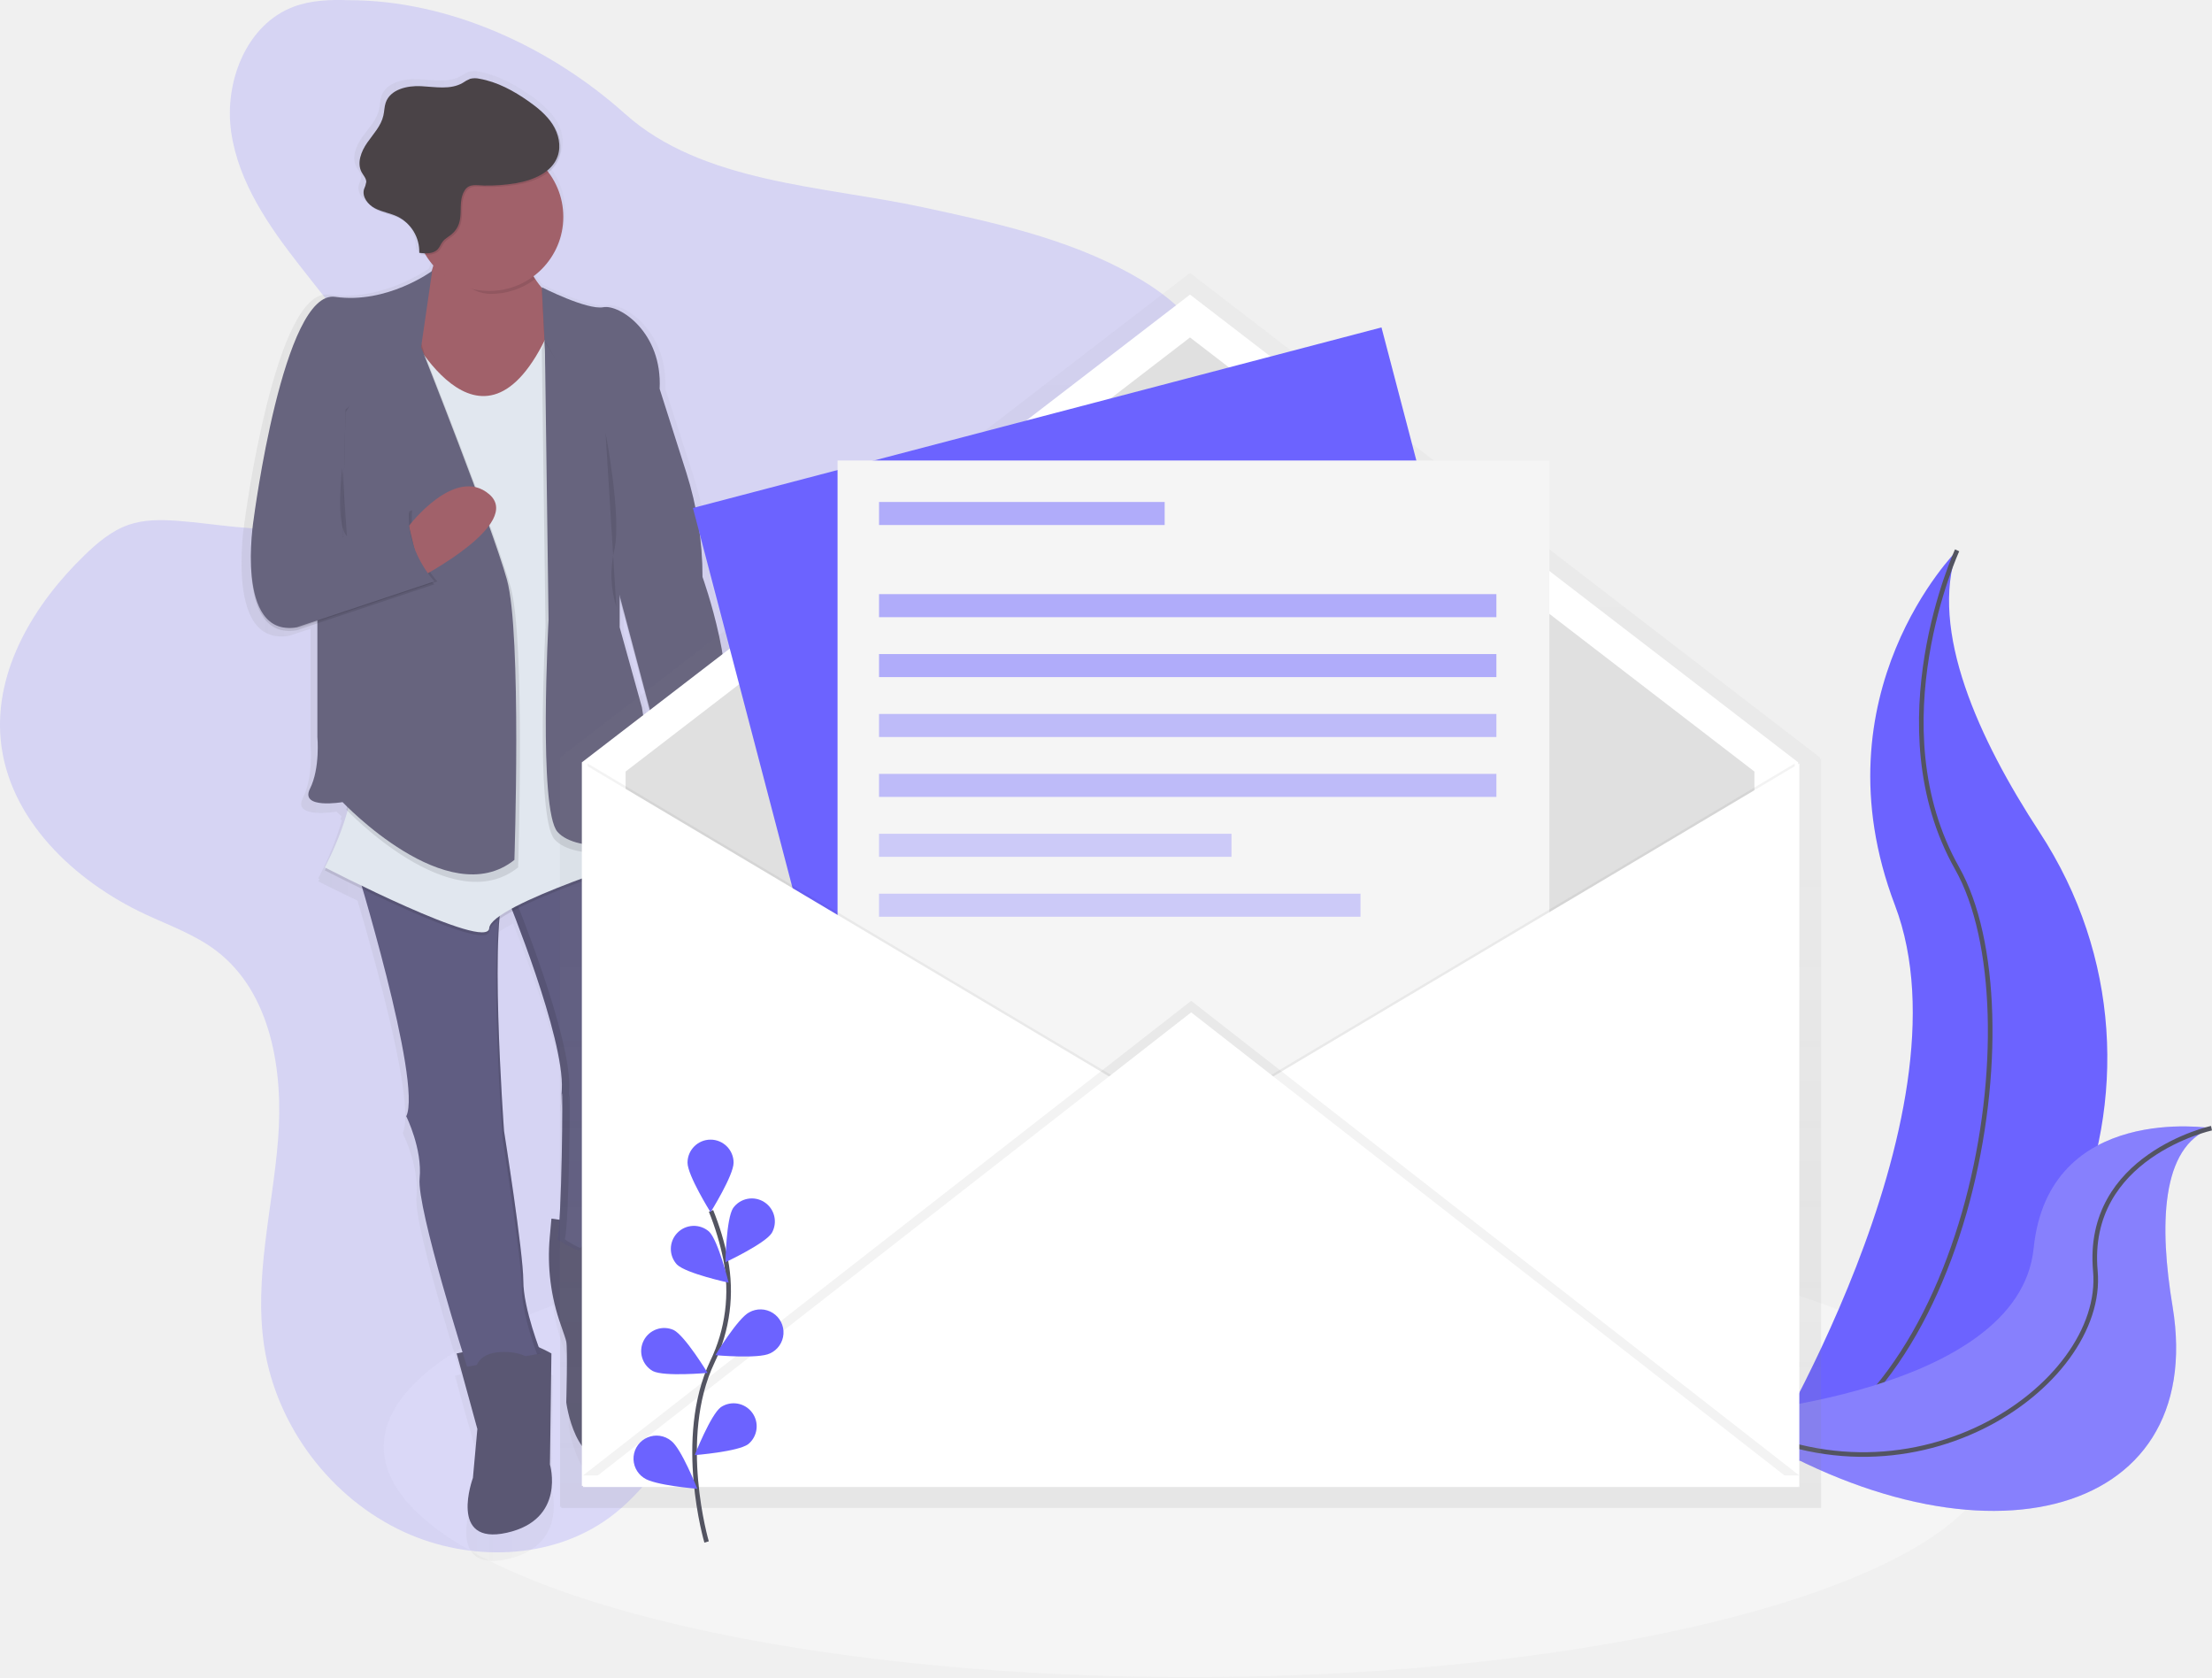
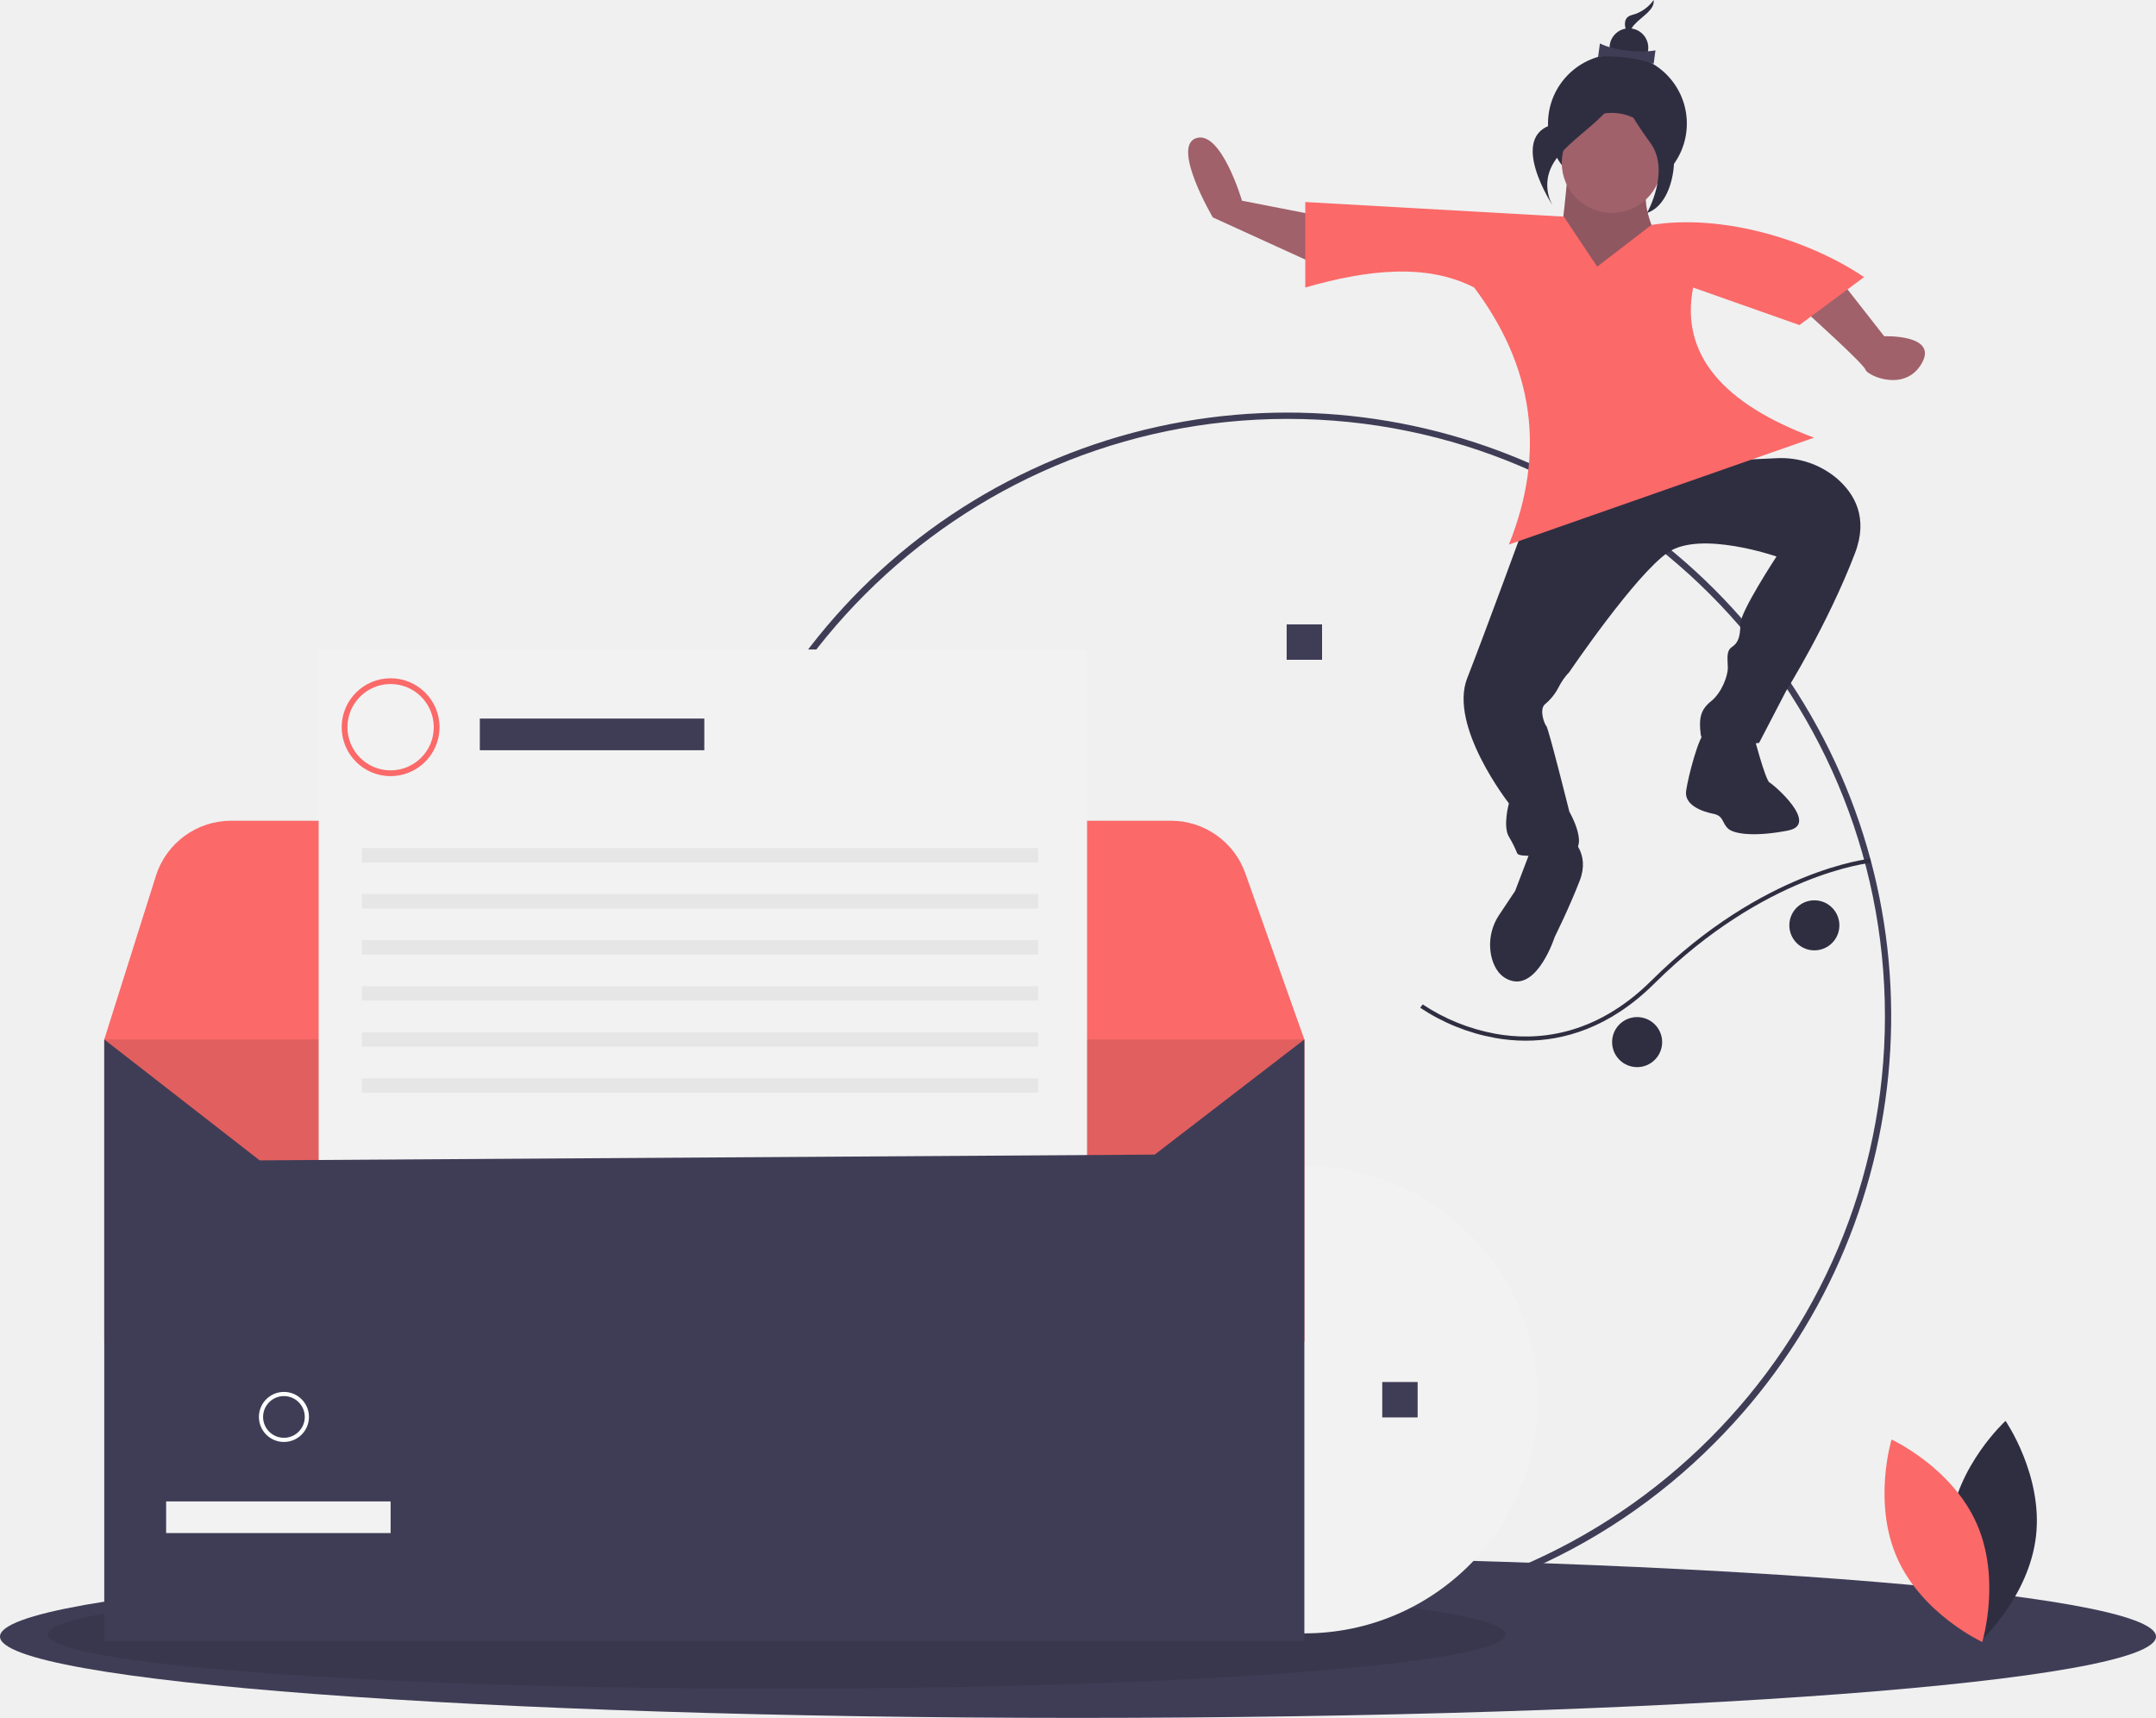
- <svg xmlns="http://www.w3.org/2000/svg" xmlns:xlink="http://www.w3.org/1999/xlink" id="08e565a9-d273-44a5-8e62-fb3ff03af726" data-name="Layer 1" width="960.22" height="727.85" viewBox="0 0 960.22 727.85">
-   <defs>
-     <linearGradient id="47567f34-21cc-4103-b039-7b07a02a692b" x1="224.88" y1="440.26" x2="438.9" y2="440.26" gradientUnits="userSpaceOnUse">
-       <stop offset="0" stop-color="gray" stop-opacity="0.25" />
-       <stop offset="0.54" stop-color="gray" stop-opacity="0.12" />
-       <stop offset="1" stop-color="gray" stop-opacity="0.1" />
-     </linearGradient>
-     <linearGradient id="9327c94c-6e79-4ecb-b0e2-b824d910a5fb" x1="636.83" y1="740.55" x2="636.83" y2="204.8" xlink:href="#47567f34-21cc-4103-b039-7b07a02a692b" />
-   </defs>
-   <ellipse cx="516.58" cy="627.85" rx="350" ry="100" fill="#f5f5f5" />
-   <path d="M969.58,324.92s-62,62-27,154-60,245-60,245,1-.15,2.91-.48c127.34-22.48,190.61-168.12,119.8-276.31C979,406.91,957.35,359.72,969.58,324.92Z" transform="translate(-120 -86.08)" fill="#6c63ff" />
-   <path d="M969.58,324.92s-35,76,0,138,6,236-87,261" transform="translate(-120 -86.08)" fill="none" stroke="#535461" stroke-miterlimit="10" stroke-width="2" />
-   <path d="M1080,575.69s-70.75-11.27-77.2,52.14-136,72.19-136,72.19.84.58,2.43,1.62c107,70.24,209.29,44.74,193.88-48.53C1057.34,618.44,1057.8,583.61,1080,575.69Z" transform="translate(-120 -86.08)" fill="#6c63ff" />
-   <path d="M1080,575.69s-70.75-11.27-77.2,52.14-136,72.19-136,72.19.84.58,2.43,1.62c107,70.24,209.29,44.74,193.88-48.53C1057.34,618.44,1057.8,583.61,1080,575.69Z" transform="translate(-120 -86.08)" fill="#f5f5f5" opacity="0.2" />
-   <path d="M1080,575.69s-54.92,12.06-50.41,62S948,747.47,866.76,700" transform="translate(-120 -86.08)" fill="none" stroke="#535461" stroke-miterlimit="10" stroke-width="2" />
-   <path d="M271.4,86.16c-8.06-.28-16.32,0-23.88,2.82-20.57,7.67-30.32,32.76-27.15,54.49s16.21,40.6,29.74,57.89,28.19,34.36,35.61,55c3.7,10.31,5.43,21.86,1.67,32.15-5.8,15.87-23.29,24.74-40.08,26.58s-33.65-1.75-50.5-3c-7.07-.5-14.34-.56-21,1.76-7.31,2.53-13.4,7.69-19,13.07-21.85,21.1-39.34,49.9-36.51,80.14,3.2,34.28,31.74,61.38,63,75.91,10.35,4.82,21.3,8.72,30.41,15.6,24,18.14,29.39,52.13,27,82.14s-10.53,60.05-6,89.8c5.33,34.6,28.92,65.85,60.74,80.45,28.35,13,63.83,12.19,89-6.2,12.27-9,21.55-21.41,29.62-34.28a295.87,295.87,0,0,0,29.45-61.88c3.51-10.31,6.81-21.4,15-28.57,5-4.41,11.48-6.88,17.89-8.8,19.32-5.78,39.67-7.37,59.17-12.51S574.7,584,585.3,566.87c15-24.31,8-55.4,8.07-84,.12-65.16,39.11-123.5,53.5-187,4.7-20.76,6.45-43.73-4.05-62.24C635.68,221,623.65,212,611,205,583.2,189.56,551.6,182.69,520.51,176c-43.21-9.28-95.68-10.48-129.17-40.5C359.2,106.7,315.23,86.16,271.4,86.16Z" transform="translate(-120 -86.08)" fill="#6c63ff" opacity="0.2" />
-   <g opacity="0.5">
-     <path d="M428.14,338.37a150.56,150.56,0,0,0-7.29-46.26l-12-37.21c0-.62,0-1.23,0-1.84.37-23.85-18.22-35.75-25.38-34.46-7.33,1.32-27.67-8.88-27.67-8.88V210a38.1,38.1,0,0,1-3.76-5.14,32.62,32.62,0,0,0,6.71-46.18,14.33,14.33,0,0,0,4.83-6.48c1.66-4.67.39-10-2.31-14.16a27.44,27.44,0,0,0-4-4.77,50.64,50.64,0,0,0-7.46-6.1c-6.67-4.62-14-8.59-22-10a9.16,9.16,0,0,0-4.21,0,17.45,17.45,0,0,0-3.41,1.84c-5.48,3.12-12.3,1.77-18.62,1.44s-14,1.44-16,7.37c-.62,1.83-.58,3.81-1,5.69-1,4.6-4.55,8.17-7.29,12s-4.79,9-2.51,13.16c.78,1.4,2,2.69,2,4.29,0,1.15-.68,2.18-1,3.28-.69,2.5.61,5,2.61,6.81a11.09,11.09,0,0,0,3,2.29c3.17,1.62,6.82,2.12,10.05,3.62a16.51,16.51,0,0,1,4.38,3,17.22,17.22,0,0,1,4.76,12.43l.67.07c0,.2,0,.39,0,.59.7.08,1.44.15,2.17.18A33,33,0,0,0,307,200q-.34,1.28-.77,2.6c-2.35,1.63-21.57,14.43-43.43,11.35-23.33-3.29-36.67,98.71-36.67,98.71a116.66,116.66,0,0,0-1.26,17.62c-.1,15,3.05,34.63,20.6,31.74l9.33-3.07v50.45s1.33,13.82-3.33,23,14.67,5.92,14.67,5.92.74.77,2.1,2.08l-.43,1.21.57.58a132.29,132.29,0,0,1-10.23,25.09l.55.28c-.35.67-.55,1-.55,1s7.18,3.67,17.06,8.4c7.94,26.84,25.32,89,19.6,100.84l.16.34h0c1.07,2.22,7.05,15.31,5.84,27.3-1.09,10.72,13.75,59.43,19.29,77.12l-2.62.53,9.33,33.56-2,21.72s-11.33,30.27,15.33,24.35,19.33-30.27,19.33-30.27l.67-49.36s-2.57-1.43-5.74-2.8c-2.18-5.89-6.93-19.81-6.93-29.44,0-12.5-8.67-66.47-8.67-66.47v-.11l0-.21V584l-.05-.72v-.12c0-.67-.11-1.59-.19-2.71v-.06c-1-14.59-4-64.16-1.81-90a57.75,57.75,0,0,1,6-3.58c6.49,16.4,23.22,60.71,22.15,79.3-1.33,23-.33,4.94,0,2,.1-.91.17.19.2,2.66,0,.45,0,.95,0,1.48s0,1.12,0,1.73,0,1.27,0,2q0,.52,0,1.06,0,1.08,0,2.26,0,.59,0,1.2c0,2,0,4.22-.07,6.53q0,.69,0,1.4c0,1.41,0,2.85-.07,4.31,0,2-.08,3.94-.12,5.95-.1,4.5-.23,9.05-.39,13.31q0,.71-.05,1.41-.05,1.4-.11,2.74t-.12,2.62q-.06,1.27-.13,2.47c-.05.94-.11,1.84-.16,2.7l-3.62-.52-.77,8.32a90.46,90.46,0,0,0,5,39c1.24,3.42,2.2,6.25,2.41,7.26.67,3.29,0,27,0,27s4,30.93,22.67,25c8.4-2.67,12.48-10.79,14.43-18.93a46.94,46.94,0,0,0-2.31-28.27c-2.65-6.66-5.36-16-3.45-23.22,3.33-12.5,3.33-30.27,3.33-30.27l-2.06-.29a32.84,32.84,0,0,0,1.39-3s-.67-45.41,5.33-51.33c3.3-3.26,3-11.09,2-17.49a119.67,119.67,0,0,1-1-28c.41-4.81,1-9,1.69-10.49,1.76-3.48,3.52-38.56-4.27-55.44l1.6-.5-.25-1.24.25-.08a98,98,0,0,0,4,9.21,3.66,3.66,0,0,0,1.33.66c21.59-3.79,22.46-23.94,21.26-34.94.91.44,1.41.72,1.41.72l2-29c2.05-4.63,2.81-10.54,2.76-16.93C439.1,368.33,428.14,338.37,428.14,338.37ZM404.34,420.8c-1.48-12.63-3.53-24.52-3.53-24.52l-10-35.54V347.8L406.67,407Z" transform="translate(-120 -86.08)" fill="url(#47567f34-21cc-4103-b039-7b07a02a692b)" />
-   </g>
-   <path d="M359.38,614.93l-.74,8.13a89.47,89.47,0,0,0,4.85,38.15c1.19,3.35,2.12,6.11,2.32,7.1.64,3.22,0,26.37,0,26.37s3.86,30.23,21.87,24.44c8.1-2.6,12-10.55,13.92-18.5A46.44,46.44,0,0,0,399.36,673c-2.56-6.51-5.18-15.66-3.33-22.69,3.22-12.22,3.22-29.58,3.22-29.58Z" transform="translate(-120 -86.08)" fill="#5a5773" />
-   <path d="M340.09,475.37s25.08,61.1,23.79,83.6-.32,4.82,0,1.93c.57-5.15,0,56-1.93,63,0,0,26.37,19.29,36.66-6.43,0,0-.64-44.37,5.14-50.16,3.18-3.18,2.87-10.84,1.93-17.09a118.45,118.45,0,0,1-1-27.33c.39-4.7.93-8.84,1.63-10.25,1.93-3.86,3.86-47.59-7.72-59.81Z" transform="translate(-120 -86.08)" fill="#605d82" />
-   <path d="M365.17,623.93c1.93-7.07,2.5-68.18,1.93-63-.32,2.89-1.29,20.58,0-1.93s-23.79-83.6-23.79-83.6l56.11-21.58c-.26-.33-.53-.64-.8-.93l-58.52,22.51s25.08,61.1,23.79,83.6-.32,4.82,0,1.93c.57-5.15,0,56-1.93,63,0,0,10.53,7.7,20.88,6.88C373.63,630.12,365.17,623.93,365.17,623.93Z" transform="translate(-120 -86.08)" opacity="0.1" />
-   <path d="M318.22,673.45l9,32.8-1.93,21.22s-10.93,29.58,14.79,23.79,18.65-29.58,18.65-29.58l.64-48.23s-10.29-5.79-14.79-5.14S318.22,673.45,318.22,673.45Z" transform="translate(-120 -86.08)" fill="#5a5773" />
-   <path d="M273.85,459.94s29.58,95.82,22.51,110.61c0,0,7.07,14.15,5.79,27s20.58,81.67,20.58,81.67l32.16-5.79s-7.72-19.29-7.72-31.51-8.36-65-8.36-65-7.07-96.47,1.29-106.76Z" transform="translate(-120 -86.08)" fill="#605d82" />
-   <g opacity="0.1">
-     <path d="M337.6,478c-5.33,21.84.56,102.21.56,102.21s8.36,52.73,8.36,65c0,9.33,4.49,22.77,6.62,28.61l1.74-.31s-7.72-19.29-7.72-31.51-8.36-65-8.36-65S333.42,503.55,337.6,478Z" transform="translate(-120 -86.08)" />
-     <path d="M296.36,570.55l.16.33c.05-.33.1-.68.13-1A7.11,7.11,0,0,1,296.36,570.55Z" transform="translate(-120 -86.08)" />
-     <path d="M338.64,473.32a9.47,9.47,0,0,1,1.45-3.09l-66.24-10.29s.39,1.25,1.06,3.48Z" transform="translate(-120 -86.08)" />
-   </g>
-   <path d="M428.19,425.21s9.65,36-19.29,41.16a3.52,3.52,0,0,1-1.29-.64s-16.72-32.8-3.86-45.66Z" transform="translate(-120 -86.08)" fill="#a1616a" />
-   <path d="M309.86,186s1.93,27-19.29,39.87,45,48.23,45,48.23l34.73-55.31S355.52,220.7,346.52,195Z" transform="translate(-120 -86.08)" fill="#a1616a" />
-   <path d="M295.71,227.78s32.8,68.17,62.38,3.86L403.75,458S333,479.87,332.37,490.16,261,463.8,261,463.8s15.43-28.3,11.58-45.66S295.71,227.78,295.71,227.78Z" transform="translate(-120 -86.08)" opacity="0.1" />
-   <path d="M295.71,226.49s32.8,68.17,62.38,3.86l45.66,226.37S333,478.59,332.37,488.88,261,462.51,261,462.51s15.43-28.3,11.58-45.66S295.71,226.49,295.71,226.49Z" transform="translate(-120 -86.08)" fill="#e1e7ef" />
-   <path d="M327.87,691.46s-8.36-18.65,10.93-18.65,16.08,16.72,16.08,16.72Z" transform="translate(-120 -86.08)" fill="#5a5773" />
-   <path d="M371.6,643.22s-7.72-19.94,11.58-20.58,9.65,18,9.65,18Z" transform="translate(-120 -86.08)" fill="#5a5773" />
-   <path d="M355.2,212s19.61,10,26.69,8.68,25.72,10.93,24.44,35.37l11.62,36.46a148.9,148.9,0,0,1,7,45.21h0s16.72,46.3,7.72,66.88l-1.93,28.3s-14.79-8.36-30.23-5.79L404.4,404,387,338.39l-28.94-70.1Z" transform="translate(-120 -86.08)" opacity="0.1" />
-   <path d="M355.2,210.73s19.61,10,26.69,8.68,25.72,10.93,24.44,35.37l11.62,36.46a148.9,148.9,0,0,1,7,45.21h0s16.72,46.3,7.72,66.88l-1.93,28.3s-14.79-8.36-30.23-5.79l3.86-23.15L387,337.1,358.09,267Z" transform="translate(-120 -86.08)" fill="#67647e" />
-   <path d="M387.68,288.87v72.67l9.65,34.73s6.43,37.94,4.5,49.52-32.8,14.15-41.16,4.5-3.86-92-3.86-92L355.2,237.74l1.29-3.86Z" transform="translate(-120 -86.08)" opacity="0.1" />
-   <path d="M389,285.66v72.67l9.65,34.73s6.43,37.94,4.5,49.52-32.8,14.15-41.16,4.5-3.86-92-3.86-92l-1.61-120.58Z" transform="translate(-120 -86.08)" fill="#67647e" />
-   <path d="M259.38,346.11l20.58,64-9.65,27.33s45.66,48.23,74.6,25.08c0,0,3.22-98.4-3.22-121.55s-37.3-101-37.3-101L298,219.42l-34.08,19.29Z" transform="translate(-120 -86.08)" opacity="0.1" />
-   <path d="M257.77,342.89v63s1.29,13.51-3.22,22.51,14.15,5.79,14.15,5.79,45.66,48.23,74.6,25.08c0,0,3.22-98.4-3.22-121.55s-37.3-101-37.3-101l-6.43-20.58-34.08,19.29Z" transform="translate(-120 -86.08)" fill="#67647e" />
-   <path d="M307.61,204.95S288,219.42,265.49,216.2s-35.37,96.47-35.37,96.47-8.36,51.45,18.65,46.95l59.81-19.94s-12.86-13.51-10.93-30.87L268.7,320.38,270,265.08Z" transform="translate(-120 -86.08)" opacity="0.1" />
-   <path d="M231.4,311.38s-8.36,51.45,18.65,46.95l59.81-19.94S297,324.89,298.93,307.52L270,319.1Z" transform="translate(-120 -86.08)" opacity="0.1" />
-   <path d="M297.51,314.3s20.07-26.39,34.85-13.72-29.55,35.89-29.55,35.89Z" transform="translate(-120 -86.08)" fill="#a1616a" />
-   <path d="M307.61,203.66S288,218.13,265.49,214.91s-35.37,96.47-35.37,96.47-8.36,51.45,18.65,46.95l59.81-19.94s-12.86-13.51-10.93-30.87L268.7,319.1,270,263.79l32.8-27Z" transform="translate(-120 -86.08)" fill="#67647e" />
-   <path d="M347.16,196.26l-36.66-9s1.91,2.16-.32,10.61c5.9,6.77,13.15,15.76,22.83,15.76a32,32,0,0,0,19.22-6.37A57.82,57.82,0,0,1,347.16,196.26Z" transform="translate(-120 -86.08)" opacity="0.1" />
-   <circle cx="212.37" cy="94.11" r="32.16" fill="#a1616a" />
-   <path d="M344.56,166.23c7.46-1.27,15.66-4.58,18.16-11.72,1.6-4.57.38-9.77-2.23-13.84s-6.45-7.2-10.41-10c-6.43-4.52-13.52-8.4-21.26-9.76a8.73,8.73,0,0,0-4.06,0,16.76,16.76,0,0,0-3.29,1.8c-5.29,3.05-11.87,1.73-18,1.41s-13.48,1.41-15.41,7.2c-.6,1.79-.56,3.72-1,5.56-1,4.5-4.39,8-7,11.75s-4.62,8.82-2.42,12.86c.75,1.37,2,2.63,2,4.19a13,13,0,0,1-1,3.21c-.91,3.32,1.74,6.67,4.8,8.25s6.58,2.07,9.7,3.54a17,17,0,0,1,9.47,15.74c2.84.33,6.15.5,8.07-1.62.86-.95,1.28-2.22,2.06-3.23,1-1.32,2.56-2.1,3.84-3.16,6.73-5.53,1.95-13.17,5.76-19.13,2-3.07,5.18-2.13,8.4-2.08A74.22,74.22,0,0,0,344.56,166.23Z" transform="translate(-120 -86.08)" opacity="0.1" />
-   <path d="M343.92,165.59c7.46-1.27,15.66-4.58,18.16-11.72,1.6-4.57.38-9.77-2.23-13.84s-6.45-7.2-10.41-10c-6.43-4.52-13.52-8.4-21.26-9.76a8.73,8.73,0,0,0-4.06,0,16.76,16.76,0,0,0-3.29,1.8c-5.29,3.05-11.87,1.73-18,1.41s-13.48,1.41-15.41,7.2c-.6,1.79-.56,3.72-1,5.56-1,4.5-4.39,8-7,11.75s-4.62,8.82-2.42,12.86c.75,1.37,2,2.63,2,4.19a13,13,0,0,1-1,3.21c-.91,3.32,1.74,6.67,4.8,8.25s6.58,2.07,9.7,3.54A17,17,0,0,1,302,195.82c2.84.33,6.15.5,8.07-1.62.86-.95,1.28-2.22,2.06-3.23,1-1.32,2.56-2.1,3.84-3.16,6.73-5.53,1.95-13.17,5.76-19.13,2-3.07,5.18-2.13,8.4-2.08A74.22,74.22,0,0,0,343.92,165.59Z" transform="translate(-120 -86.08)" fill="#4a4347" />
-   <path d="M382.85,273.76s7.07,36.66,3.86,50.81a47.15,47.15,0,0,0,.84,24.92" transform="translate(-120 -86.08)" opacity="0.1" />
-   <path d="M268.56,289.19s-3.08,24.44,2.05,29.58" transform="translate(-120 -86.08)" opacity="0.1" />
-   <path d="M448.13,590.38a1.5,1.5,0,0,0,0-3,1.5,1.5,0,0,0,0,3Z" transform="translate(-120 -86.08)" />
-   <g opacity="0.5">
-     <path d="M910,415.63v-.83L637.16,205a1,1,0,0,0-1.19,0L363.12,414.8V740h.52v.52H910.53V415.32Z" transform="translate(-120 -86.08)" fill="url(#9327c94c-6e79-4ecb-b0e2-b824d910a5fb)" />
-   </g>
-   <polygon points="780.58 644.85 252.58 644.85 252.58 330.85 516.58 127.85 780.58 330.85 780.58 644.85" fill="#fff" />
-   <polygon points="761.58 626.24 271.58 626.24 271.58 334.84 516.58 146.45 761.58 334.84 761.58 626.24" fill="#e0e0e0" />
-   <rect x="465.58" y="260.92" width="309" height="393" transform="translate(-215.73 86.13) rotate(-14.69)" fill="#6c63ff" />
-   <rect x="363.58" y="199.85" width="309" height="393" fill="#f5f5f5" />
-   <polygon points="255.08 331.35 519.08 488.35 255.08 645.35 255.08 331.35" opacity="0.05" />
-   <polygon points="253.08 331.35 517.08 488.35 253.08 645.35 253.08 331.35" fill="#fff" />
-   <polygon points="779.08 331.35 515.08 488.35 779.08 645.35 779.08 331.35" opacity="0.05" />
-   <polygon points="781.08 331.35 517.08 488.35 781.08 645.35 781.08 331.35" fill="#fff" />
-   <polygon points="253.08 640.35 517.08 434.35 781.08 640.35 253.08 640.35" opacity="0.05" />
-   <polygon points="253.08 645.35 517.08 439.35 781.08 645.35 253.08 645.35" fill="#fff" />
-   <path d="M426.73,755.28s-13.26-45,2.49-78.14a71.09,71.09,0,0,0,5.75-44.6,119.57,119.57,0,0,0-6.31-20.93" transform="translate(-120 -86.08)" fill="none" stroke="#535461" stroke-miterlimit="10" stroke-width="2" />
-   <path d="M438.45,590.67c0,5.52-10,21.51-10,21.51s-10-16-10-21.51a10,10,0,1,1,20,0Z" transform="translate(-120 -86.08)" fill="#6c63ff" />
-   <path d="M455,621.23c-3,4.63-20.08,12.63-20.08,12.63s.31-18.86,3.31-23.49A10,10,0,0,1,455,621.23Z" transform="translate(-120 -86.08)" fill="#6c63ff" />
-   <path d="M454.24,673.44c-4.93,2.48-23.71.77-23.71.77s9.79-16.12,14.71-18.6a10,10,0,1,1,9,17.84Z" transform="translate(-120 -86.08)" fill="#6c63ff" />
-   <path d="M444.8,712.83c-4.44,3.28-23.24,4.76-23.24,4.76s6.92-17.54,11.36-20.82a10,10,0,0,1,11.88,16.06Z" transform="translate(-120 -86.08)" fill="#6c63ff" />
-   <path d="M413.91,634.92c4,3.84,22.39,7.83,22.39,7.83s-4.51-18.31-8.47-22.15a10,10,0,0,0-13.92,14.33Z" transform="translate(-120 -86.08)" fill="#6c63ff" />
-   <path d="M403.45,681.13c4.93,2.48,23.71.77,23.71.77s-9.79-16.12-14.71-18.6a10,10,0,0,0-9,17.84Z" transform="translate(-120 -86.08)" fill="#6c63ff" />
-   <path d="M399.45,727.43c4.44,3.28,23.24,4.76,23.24,4.76s-6.92-17.54-11.36-20.82a10,10,0,1,0-11.88,16.06Z" transform="translate(-120 -86.08)" fill="#6c63ff" />
-   <rect x="381.58" y="217.85" width="124" height="10" fill="#6c63ff" opacity="0.5" />
-   <rect x="381.58" y="257.85" width="268" height="10" fill="#6c63ff" opacity="0.5" />
-   <rect x="381.58" y="283.85" width="268" height="10" fill="#6c63ff" opacity="0.5" />
-   <rect x="381.58" y="309.85" width="268" height="10" fill="#6c63ff" opacity="0.4" />
-   <rect x="381.58" y="335.85" width="268" height="10" fill="#6c63ff" opacity="0.4" />
-   <rect x="381.58" y="361.85" width="153" height="10" fill="#6c63ff" opacity="0.3" />
-   <rect x="381.58" y="387.85" width="209" height="10" fill="#6c63ff" opacity="0.3" />
+ <svg xmlns="http://www.w3.org/2000/svg" id="f55c1cc7-a527-4cda-b37a-1ea88d078d90" data-name="Layer 1" width="1034" height="823.843" viewBox="0 0 1034 823.843">
+   <circle cx="775.703" cy="59.262" r="33.293" fill="#2f2e41" />
+   <path d="M835.176,117.655s-4.816,60.643-10.594,60.643S892,175.444,892,175.444s-30.82-39.953-15.41-52.795S835.176,117.655,835.176,117.655Z" transform="translate(-83 -38.0783)" fill="#9f616a" />
+   <path d="M835.176,117.655s-4.816,60.643-10.594,60.643S892,175.444,892,175.444s-30.82-39.953-15.41-52.795S835.176,117.655,835.176,117.655Z" transform="translate(-83 -38.0783)" opacity="0.1" />
+   <path d="M700.5,814.965a289.501,289.501,0,1,1,204.707-84.793A287.604,287.604,0,0,1,700.5,814.965Zm0-576c-157.977,0-286.5,128.523-286.5,286.5s128.523,286.5,286.5,286.5S987,683.441,987,525.465,858.477,238.965,700.5,238.965Z" transform="translate(-83 -38.0783)" fill="#3f3d56" />
+   <path d="M921.653,250.335,888,259.965l47.007-2.144a41.391,41.391,0,0,1,29.02,9.764c8.375,7.25,15.125,18.75,8.625,35.75-13,34-33,66-33,66l-13,25s-27,4-28-4,0-12,5-16,8-12,8-16-1-8,2-10,4-5,4-11S935,304.965,935,304.965s-36.347-12.63-52-2-47.347,57.37-47.347,57.37a30.091,30.091,0,0,0-5.167,7.342,25.95,25.95,0,0,1-6.537,8.13c-2.908,2.556-.23,9.595.704,10.528,1,1,11,41,11,41s11,19-1,20-23,2-24,0a54.362,54.362,0,0,0-4-8c-3-5,0-16,0-16s-29-37-20-60,28-75,28-75l29-12,53-19Z" transform="translate(-83 -38.0783)" fill="#2f2e41" />
+   <path d="M719.653,142.335l-41-8s-10-34-22-30,8,38,8,38l57,26Z" transform="translate(-83 -38.0783)" fill="#a0616a" />
+   <path d="M968.653,176.335l18,23s26-1,18,13-26,6-27,3-30-29-30-29Z" transform="translate(-83 -38.0783)" fill="#a0616a" />
+   <path d="M875,145.965l-26,20-16-24-124-7v41c30.516-8.811,58.605-11.541,81,0,28.346,37.744,34.583,78.731,16.653,123.263L953,247.965c-43.863-16.333-64.224-40.012-58-72l51,18,31-23C949.278,152.311,908.022,140.611,875,145.965Z" transform="translate(-83 -38.0783)" fill="#fb6969" />
+   <ellipse cx="517" cy="784.843" rx="517" ry="39" fill="#3f3d56" />
+   <ellipse cx="372.5" cy="783.843" rx="349.5" ry="26" opacity="0.1" />
+   <path d="M1018.162,769.984c-3.331,29.19,14.614,55.21,14.614,55.21s23.346-21.307,26.678-50.498-14.614-55.21-14.614-55.21S1021.493,740.793,1018.162,769.984Z" transform="translate(-83 -38.0783)" fill="#2f2e41" />
+   <path d="M1030.889,768.477c12.007,26.814,2.776,57.044,2.776,57.044s-28.699-13.245-40.706-40.059-2.776-57.044-2.776-57.044S1018.881,741.663,1030.889,768.477Z" transform="translate(-83 -38.0783)" fill="#fb6969" />
+   <circle cx="625.559" cy="671.249" r="112.056" fill="#f2f2f2" />
+   <path d="M708.559,536.573l-27.605,69.012-99.819.8-32.518.262-77.169.621-32.505.262-77.169.621-32.505.262-77.169.635-32.505.262-52.09.414L157.43,589.105l-13.071-26.708-7.219-14.782L133,536.573l24.775-78.466a37.827,37.827,0,0,1,36.066-26.431h450.758a37.835,37.835,0,0,1,35.624,25.148l2.871,8.088Z" transform="translate(-83 -38.0783)" fill="#fb6969" />
+   <rect x="50" y="498.496" width="575.559" height="144.925" fill="#fb6969" />
+   <rect x="50" y="498.496" width="575.559" height="144.925" opacity="0.1" />
+   <rect x="617.07" y="299.428" width="16.978" height="16.978" fill="#3f3d56" />
+   <rect x="662.911" y="662.76" width="16.978" height="16.978" fill="#3f3d56" />
+   <rect x="152.828" y="311.473" width="368.523" height="463.759" fill="#f2f2f2" />
+   <rect x="230.121" y="344.598" width="107.658" height="15.183" fill="#3f3d56" />
+   <rect x="173.531" y="406.709" width="324.356" height="6.901" fill="#e6e6e6" />
+   <rect x="173.531" y="428.793" width="324.356" height="6.901" fill="#e6e6e6" />
+   <rect x="173.531" y="450.876" width="324.356" height="6.901" fill="#e6e6e6" />
+   <rect x="173.531" y="472.96" width="324.356" height="6.901" fill="#e6e6e6" />
+   <rect x="173.531" y="495.044" width="324.356" height="6.901" fill="#e6e6e6" />
+   <rect x="173.531" y="517.128" width="324.356" height="6.901" fill="#e6e6e6" />
+   <path d="M270.334,410.281a23.464,23.464,0,1,1,23.464-23.464A23.49,23.49,0,0,1,270.334,410.281Zm0-44.168a20.704,20.704,0,1,0,20.704,20.704A20.727,20.727,0,0,0,270.334,366.114Z" transform="translate(-83 -38.0783)" fill="#fb6969" />
+   <polygon points="625.559 786.964 50 786.964 50 498.495 124.533 556.465 553.786 553.704 625.559 498.495 625.559 786.964" fill="#3f3d56" />
+   <rect x="79.675" y="720.023" width="107.658" height="15.183" fill="#f2f2f2" />
+   <path d="M219.172,729.591a12,12,0,1,1,12-12A12.014,12.014,0,0,1,219.172,729.591Zm0-22a10,10,0,1,0,10,10A10.011,10.011,0,0,0,219.172,707.591Z" transform="translate(-83 -38.0783)" fill="#fff" />
+   <path d="M923.653,389.335s6,23,8,24,24,20,9,23-26,2-29-1-2-6-7-7-14-4-13-11,6-26,9-28S923.653,389.335,923.653,389.335Z" transform="translate(-83 -38.0783)" fill="#2f2e41" />
+   <path d="M836.653,440.335s9,7,4,20-12,27-12,27-8,25-21,21c-5.281-1.625-7.922-6.056-9.196-10.744a25.696,25.696,0,0,1,3.632-20.91l7.564-11.346,8-21Z" transform="translate(-83 -38.0783)" fill="#2f2e41" />
+   <path d="M814.704,537.151c17.926,0,40.105-5.938,61.718-27.402C929.332,457.2,979.599,451.929,980.1,451.882L979.914,449.89c-.509.048-51.488,5.391-104.902,58.438-27.446,27.259-55.775,28.929-74.707,25.527a93.363,93.363,0,0,1-34.999-14.105l-1.182,1.613a95.445,95.445,0,0,0,35.748,14.446A83.498,83.498,0,0,0,814.704,537.151Z" transform="translate(-83 -38.0783)" fill="#2f2e41" />
+   <circle cx="870.153" cy="443.757" r="12" fill="#2f2e41" />
+   <circle cx="785.153" cy="499.757" r="12" fill="#2f2e41" />
+   <circle cx="773.006" cy="78.116" r="23.996" fill="#a0616a" />
+   <path d="M876.082,38.078a18.199,18.199,0,0,1-10.501,7.219c-7.343,1.966-.06,13.001-.06,13.001s-2.648-4.013,1.172-8.262S876.659,42.881,876.082,38.078Z" transform="translate(-83 -38.0783)" fill="#2f2e41" />
+   <circle cx="781.219" cy="22.867" r="9.278" fill="#2f2e41" />
+   <path d="M876.066,68.722c-7.564-2.861-20.159-4.312-26.638-3.32l.889-6.489c6.229,3.22,18.766,4.732,26.638,3.32Z" transform="translate(-83 -38.0783)" fill="#3f3d56" />
+   <path d="M859.429,76.044s-9.48,15.768-31.523,21.671-.18,39.028-.18,39.028-7.95-12.046,3.517-24.802S861.164,90.463,859.429,76.044Z" transform="translate(-83 -38.0783)" fill="#2f2e41" />
+   <path d="M860.182,75.086s9.107,21.658,19.105,23.706,9.24,36.269-6.396,41.401c0,0,11.401-20.062,1.656-33.517S858.646,82.585,860.182,75.086Z" transform="translate(-83 -38.0783)" fill="#2f2e41" />
</svg>
